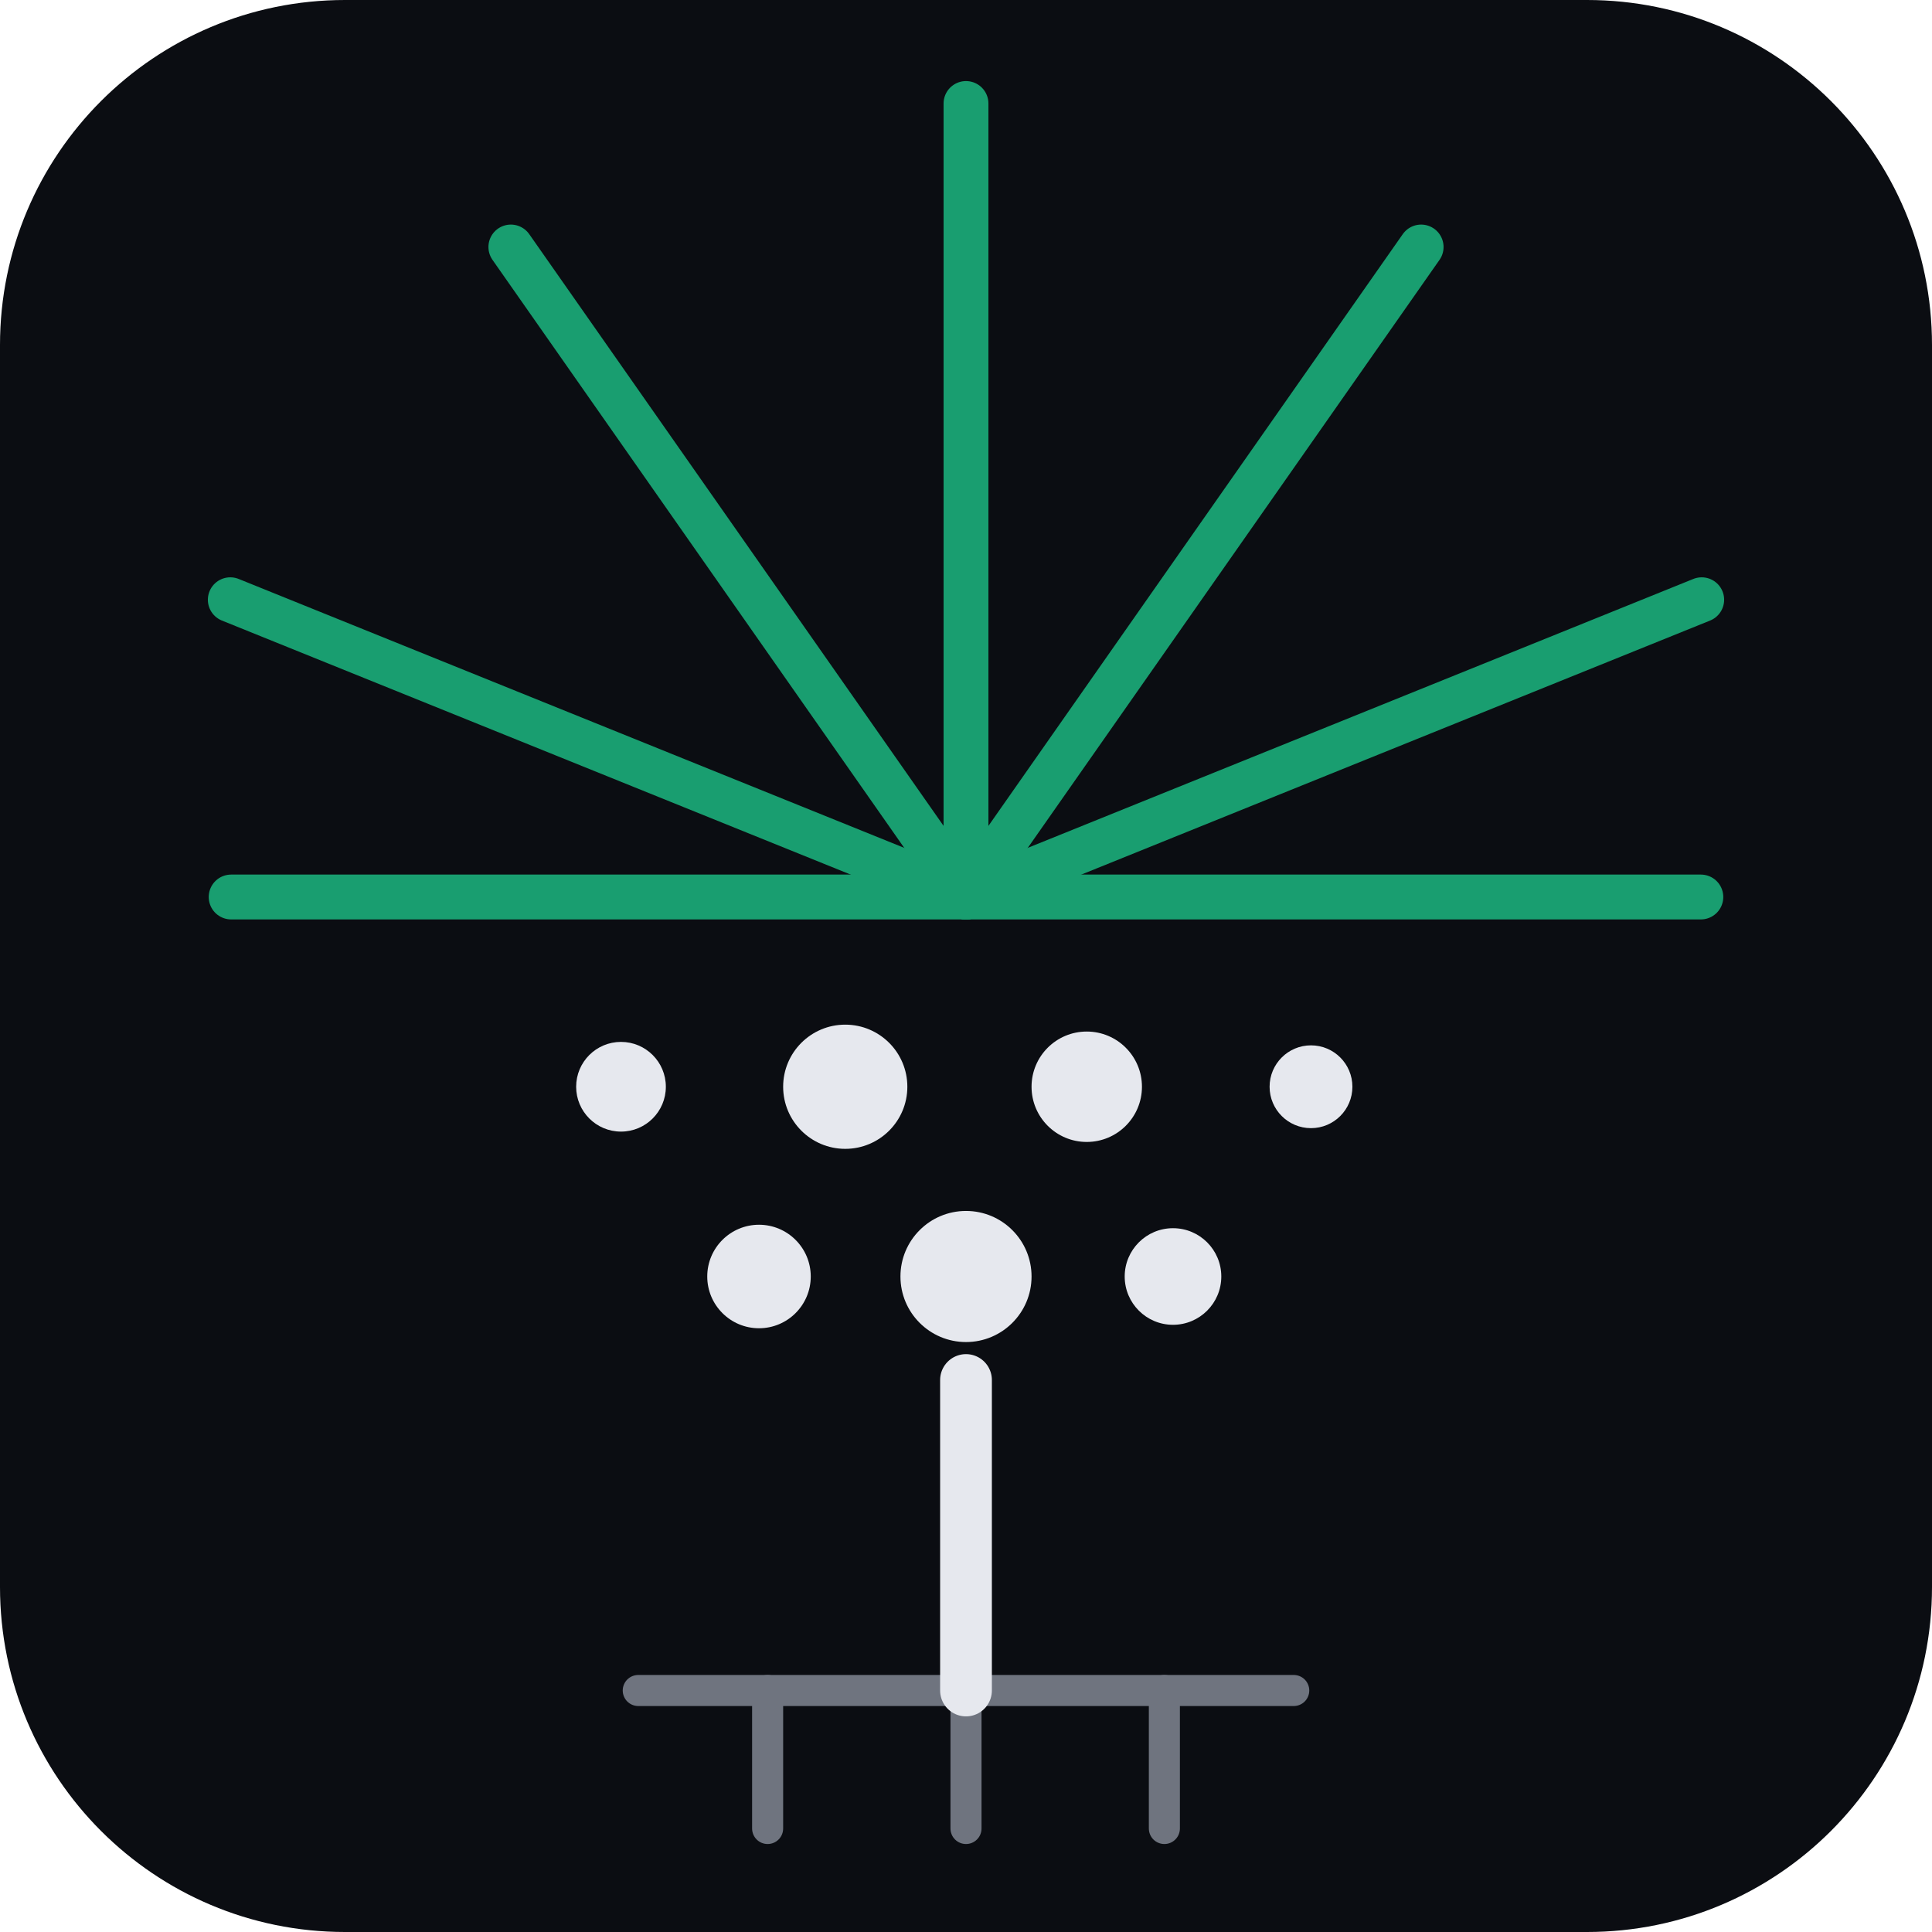
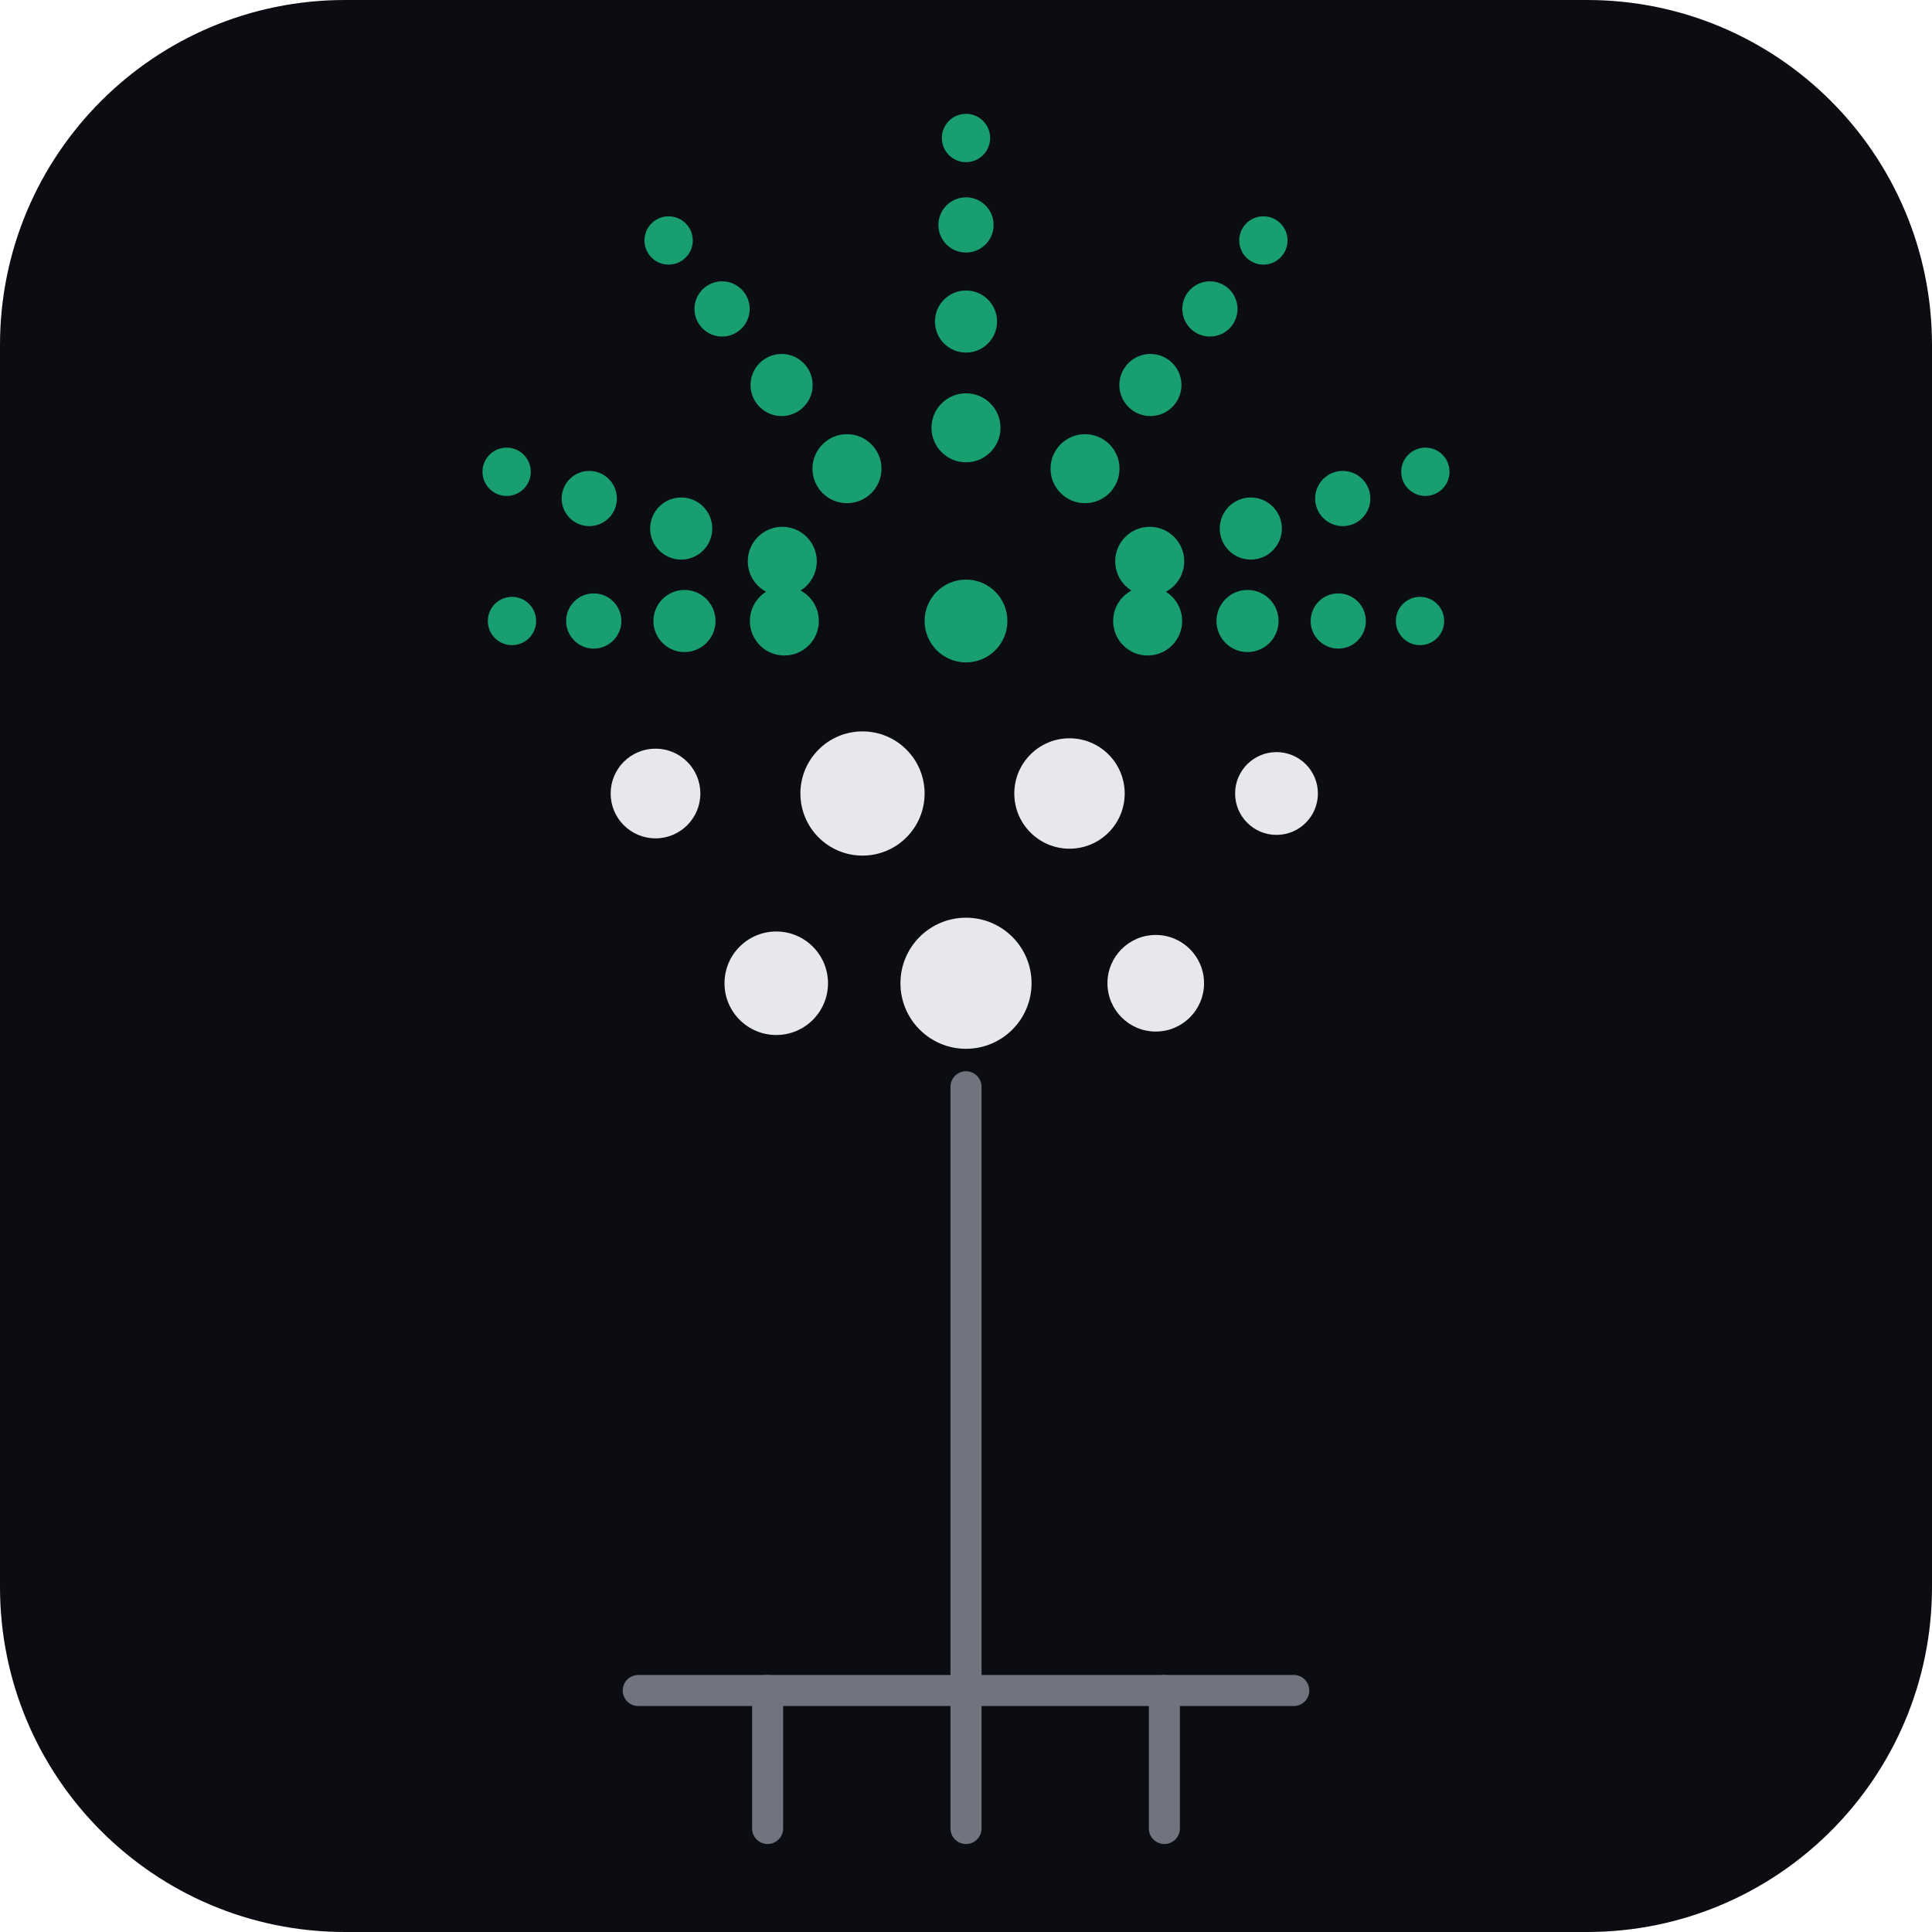
<svg xmlns="http://www.w3.org/2000/svg" viewBox="-6 -6 112 112">
  <rect x="-6" y="-6" width="112" height="112" rx="20" fill="#0b0d12" />
  <g stroke="#6f747f" stroke-width="1.8" stroke-linecap="round">
    <line x1="31" y1="92" x2="69" y2="92" />
    <line x1="38.5" y1="92" x2="38.5" y2="100" />
    <line x1="50" y1="92" x2="50" y2="100" />
    <line x1="61.5" y1="92" x2="61.5" y2="100" />
+     <line x1="50" y1="92" x2="50" y2="57" />
  </g>
-   <line x1="50" y1="92" x2="50" y2="74" stroke="#e6e8ee" stroke-width="3" stroke-linecap="round" />
  <g fill="#e6e8ee">
-     <circle cx="30" cy="57" r="2.6" />
-     <circle cx="43" cy="57" r="3.6" />
-     <circle cx="57" cy="57" r="3.2" />
-     <circle cx="70" cy="57" r="2.4" />
-     <circle cx="38" cy="68" r="3" />
-     <circle cx="50" cy="68" r="3.8" />
-     <circle cx="62" cy="68" r="2.8" />
+     <circle cx="32" cy="40" r="2.6" />
+     <circle cx="44" cy="40" r="3.6" />
+     <circle cx="56" cy="40" r="3.2" />
+     <circle cx="68" cy="40" r="2.4" />
+     <circle cx="39" cy="51" r="3" />
+     <circle cx="50" cy="51" r="3.8" />
+     <circle cx="61" cy="51" r="2.8" />
  </g>
-   <g stroke="#199e70" stroke-width="2.6" stroke-linecap="round">
-     <line x1="50" y1="46" x2="7.35" y2="28.768" />
-     <line x1="50" y1="46" x2="23.615" y2="8.319" />
-     <line x1="50" y1="46" x2="50" y2="0" />
-     <line x1="50" y1="46" x2="76.385" y2="8.319" />
-     <line x1="50" y1="46" x2="92.65" y2="28.768" />
-     <line x1="7.4" y1="46" x2="92.6" y2="46" />
+   <g fill="#199e70">
+     <circle cx="50" cy="30" r="2.4" />
+     <circle cx="39.47" cy="30" r="2" />
+     <circle cx="33.68" cy="30" r="1.8" />
+     <circle cx="28.42" cy="30" r="1.6" />
+     <circle cx="23.68" cy="30" r="1.4" />
+     <circle cx="39.35" cy="26.54" r="2" />
+     <circle cx="33.49" cy="24.64" r="1.8" />
+     <circle cx="28.16" cy="22.9" r="1.6" />
+     <circle cx="23.37" cy="21.35" r="1.4" />
+     <circle cx="43.1" cy="21.17" r="2" />
+     <circle cx="39.31" cy="16.32" r="1.8" />
+     <circle cx="35.86" cy="11.91" r="1.6" />
+     <circle cx="32.76" cy="7.94" r="1.4" />
+     <circle cx="50" cy="18.8" r="2" />
+     <circle cx="50" cy="12.64" r="1.8" />
+     <circle cx="50" cy="7.04" r="1.6" />
+     <circle cx="50" cy="2" r="1.4" />
+     <circle cx="56.9" cy="21.17" r="2" />
+     <circle cx="60.69" cy="16.32" r="1.8" />
+     <circle cx="64.14" cy="11.91" r="1.6" />
+     <circle cx="67.24" cy="7.94" r="1.4" />
+     <circle cx="60.65" cy="26.54" r="2" />
+     <circle cx="66.51" cy="24.64" r="1.8" />
+     <circle cx="71.84" cy="22.9" r="1.6" />
+     <circle cx="76.63" cy="21.35" r="1.4" />
+     <circle cx="60.53" cy="30" r="2" />
+     <circle cx="66.32" cy="30" r="1.8" />
+     <circle cx="71.58" cy="30" r="1.6" />
+     <circle cx="76.32" cy="30" r="1.4" />
  </g>
</svg>
